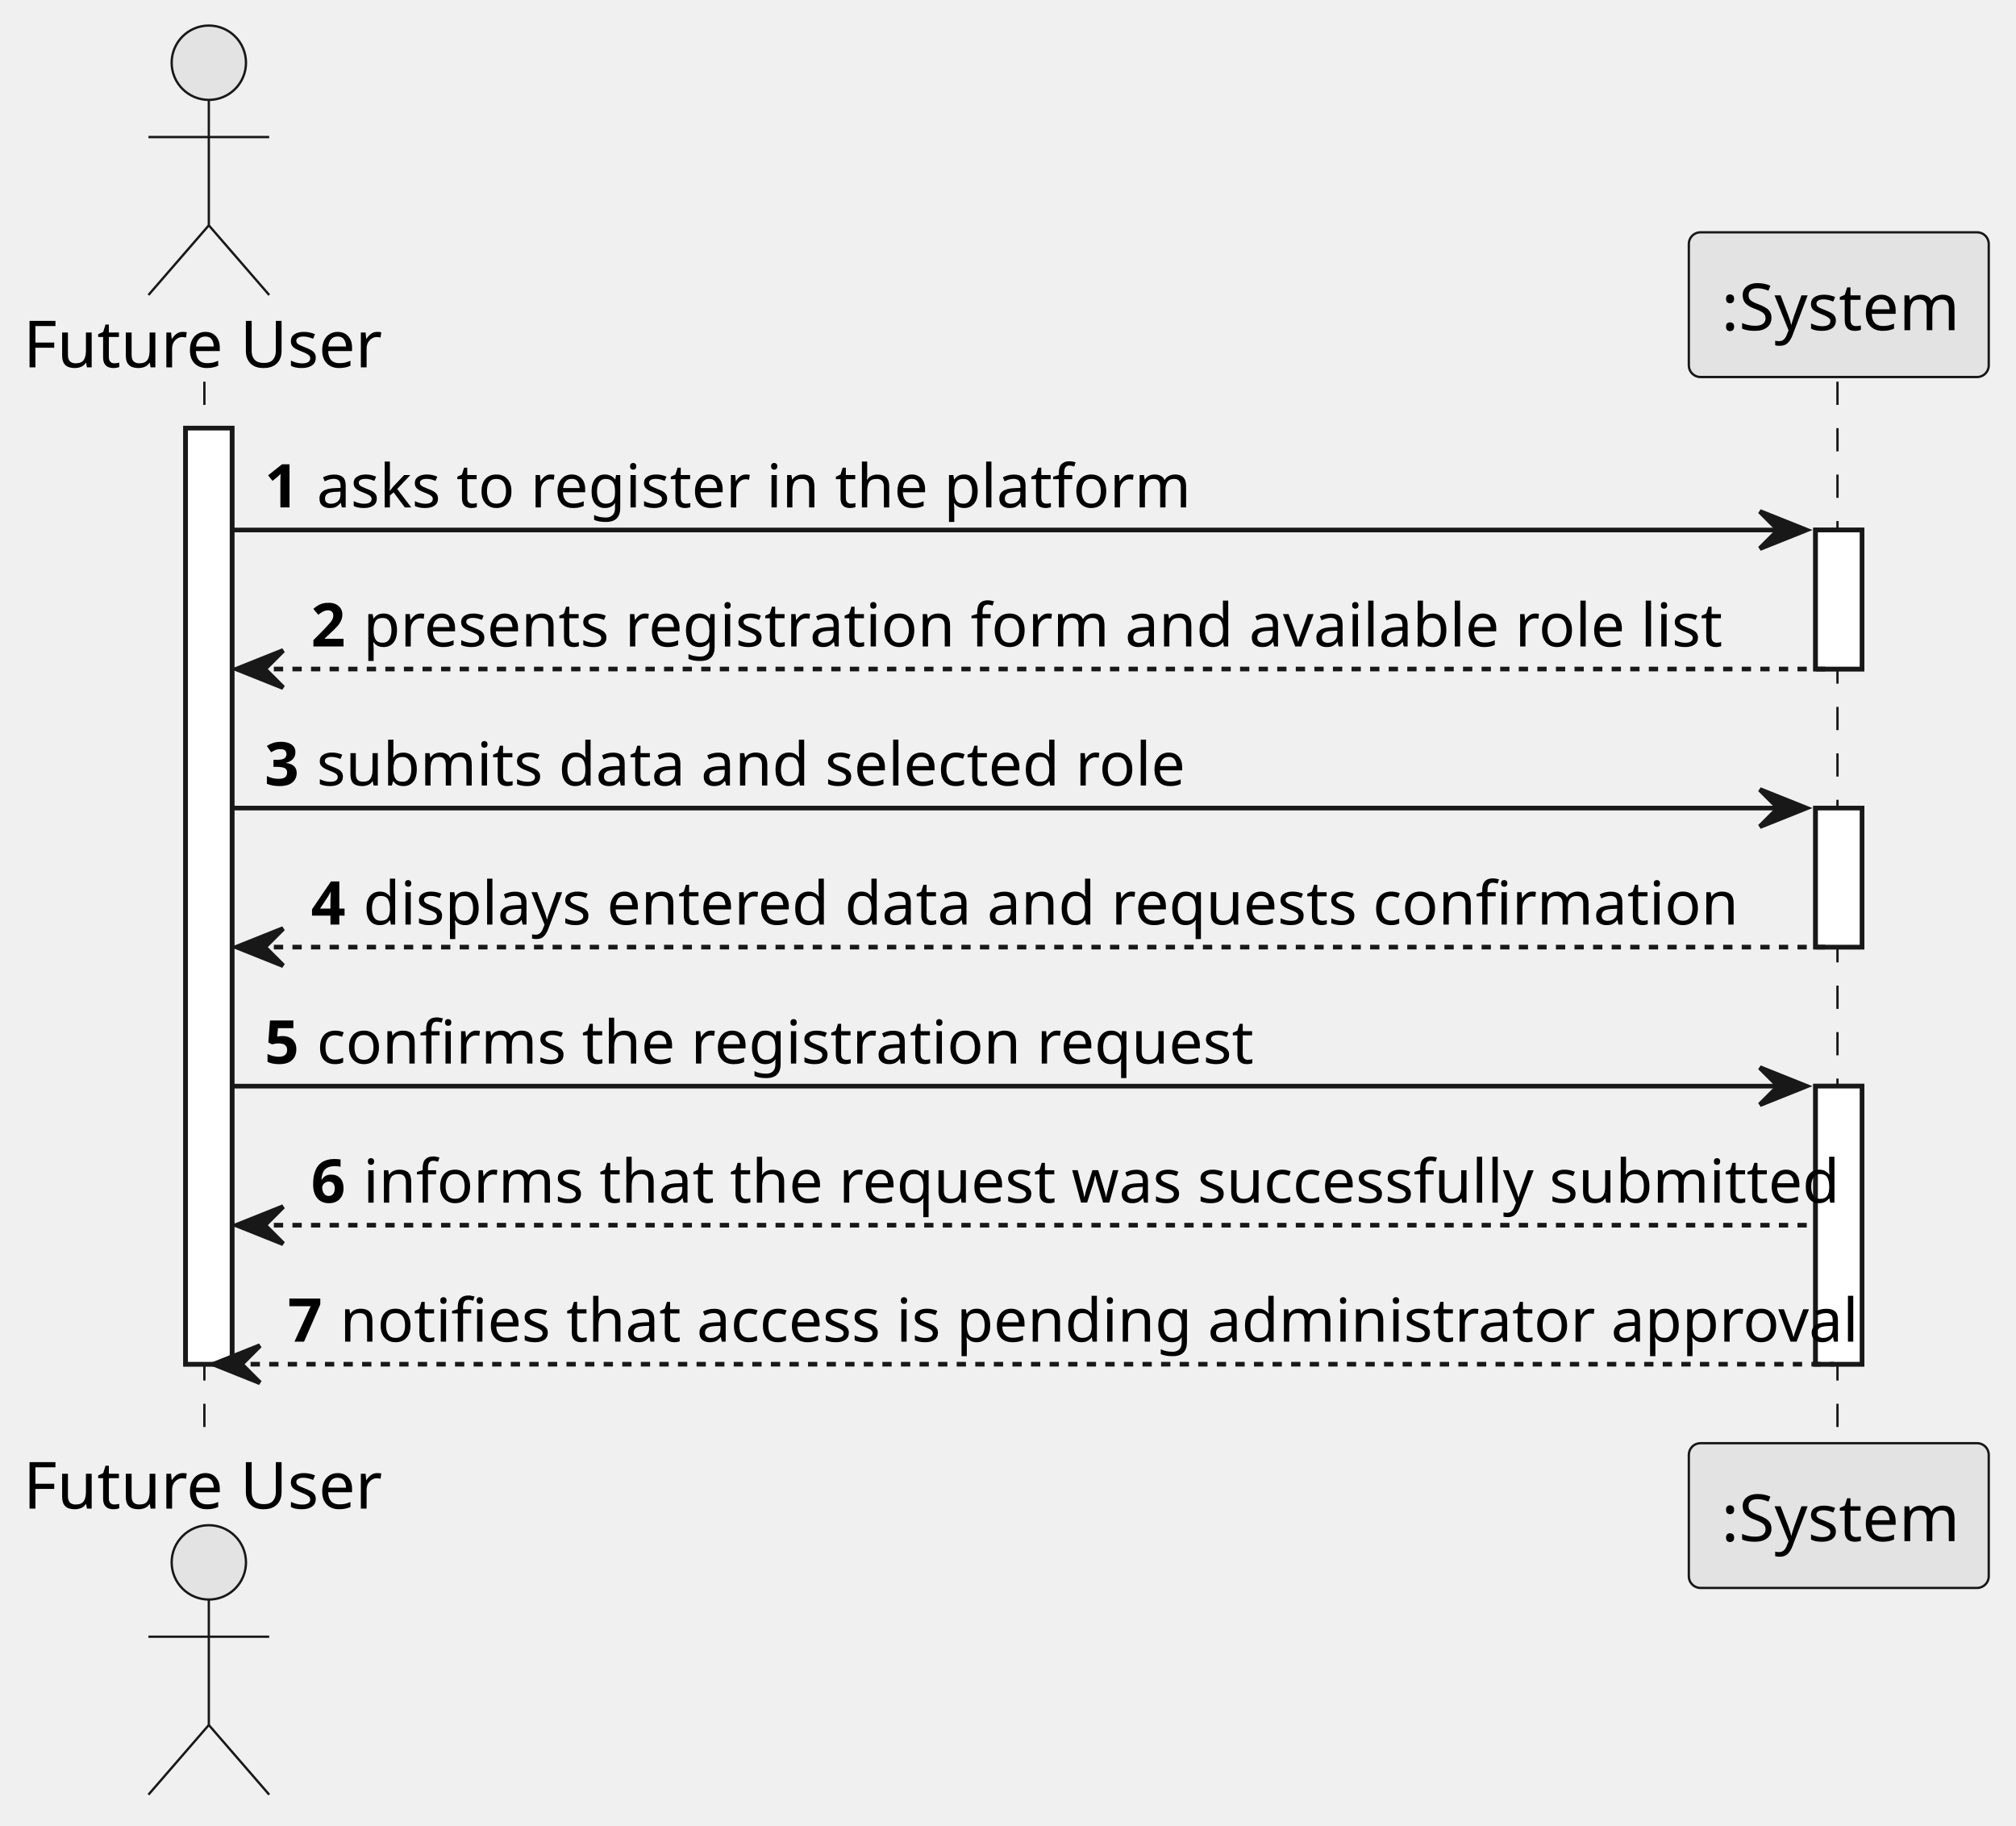
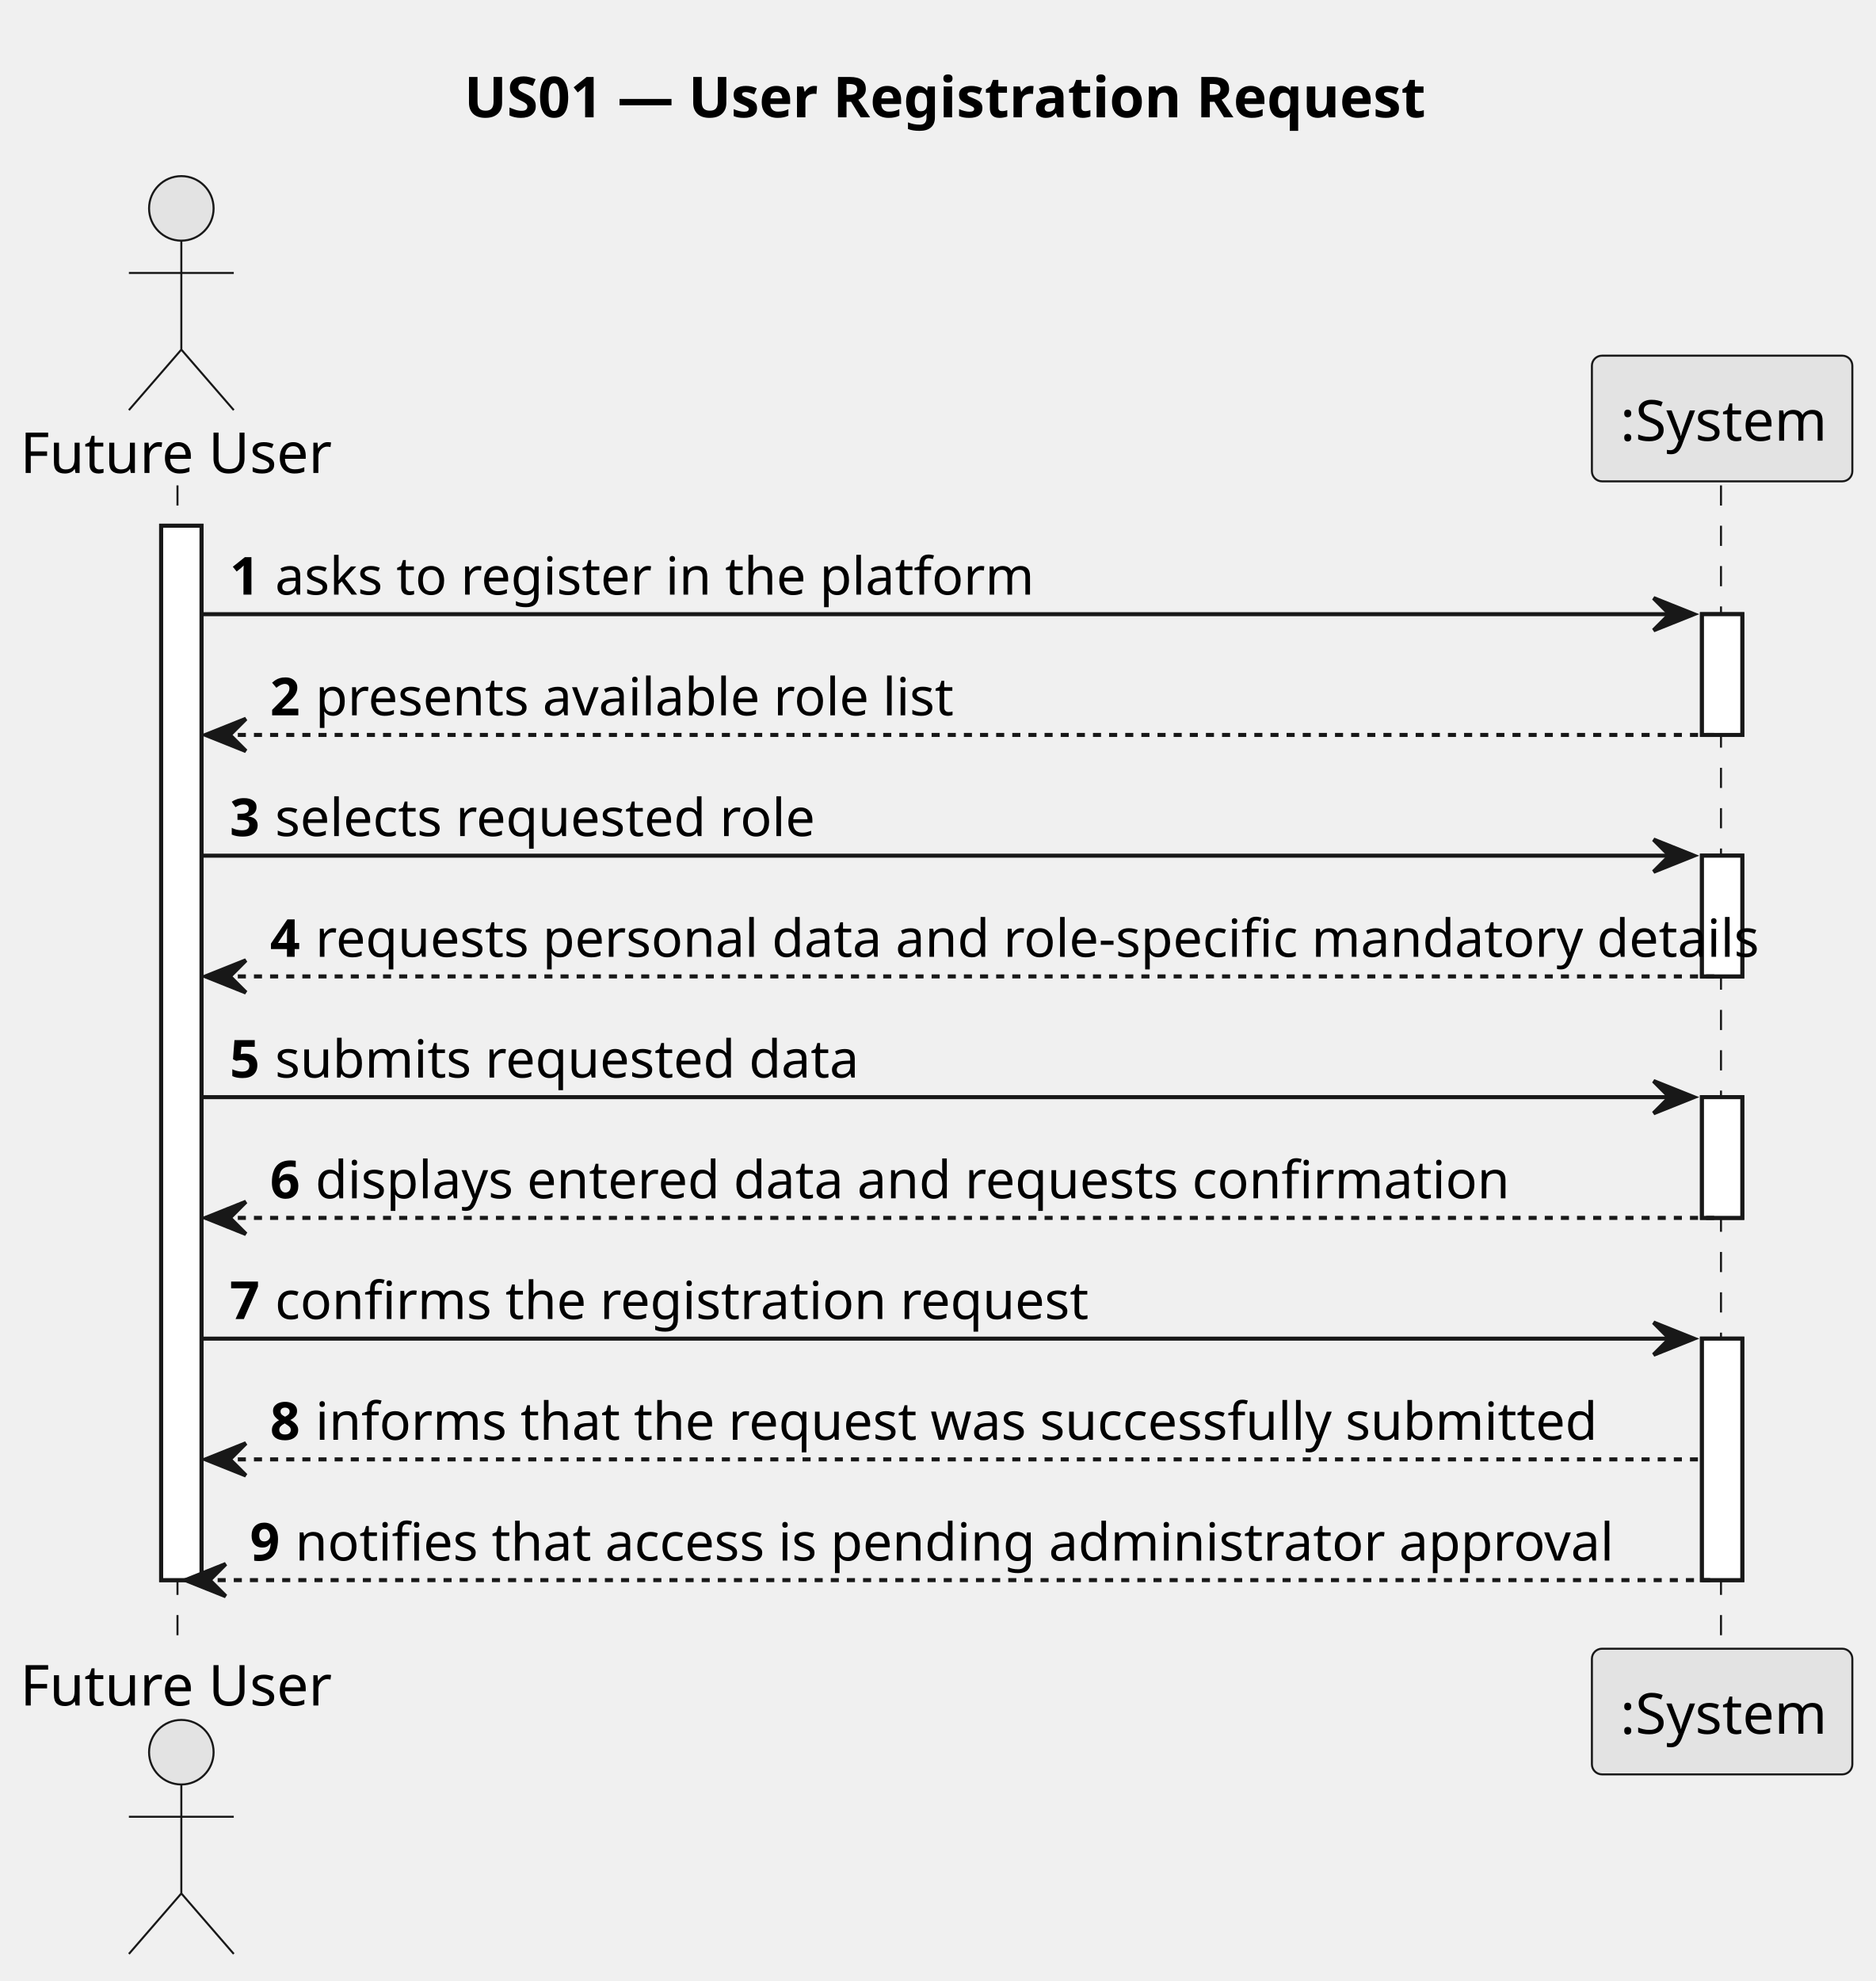
- <svg xmlns="http://www.w3.org/2000/svg" contentStyleType="text/css" data-diagram-type="SEQUENCE" height="393px" preserveAspectRatio="none" style="width:434px;height:393px;background:#FFFFFF;" version="1.1" viewBox="0 0 434 393" width="434px" zoomAndPan="magnify">
+ <svg xmlns="http://www.w3.org/2000/svg" contentStyleType="text/css" data-diagram-type="SEQUENCE" height="491px" preserveAspectRatio="none" style="width:465px;height:491px;background:#FFFFFF;" version="1.1" viewBox="0 0 465 491" width="465px" zoomAndPan="magnify">
  <defs />
  <g>
+     <text fill="#000000" font-family="sans-serif" font-size="14" font-weight="bold" lengthAdjust="spacing" textLength="233.058" x="115.077" y="29.075">US01 — User Registration Request</text>
    <g>
-       <rect fill="#FFFFFF" height="201.484" style="stroke:#181818;stroke-width:1;" width="10" x="39.955" y="92.151" />
+       <rect fill="#FFFFFF" height="261.336" style="stroke:#181818;stroke-width:1;" width="10" x="39.955" y="130.303" />
    </g>
    <g>
-       <rect fill="#FFFFFF" height="29.926" style="stroke:#181818;stroke-width:1;" width="10" x="390.85" y="114.078" />
+       <rect fill="#FFFFFF" height="29.926" style="stroke:#181818;stroke-width:1;" width="10" x="421.928" y="152.229" />
    </g>
    <g>
-       <rect fill="#FFFFFF" height="29.926" style="stroke:#181818;stroke-width:1;" width="10" x="390.85" y="173.93" />
+       <rect fill="#FFFFFF" height="29.926" style="stroke:#181818;stroke-width:1;" width="10" x="421.928" y="212.082" />
    </g>
    <g>
-       <rect fill="#FFFFFF" height="59.852" style="stroke:#181818;stroke-width:1;" width="10" x="390.85" y="233.783" />
+       <rect fill="#FFFFFF" height="29.926" style="stroke:#181818;stroke-width:1;" width="10" x="421.928" y="271.934" />
    </g>
    <g>
-       <rect fill="#000000" fill-opacity="0" height="229.484" width="8" x="40.955" y="82.151" />
-       <line style="stroke:#181818;stroke-width:0.5;stroke-dasharray:5,5;" x1="44" x2="44" y1="82.151" y2="311.635" />
+       <rect fill="#FFFFFF" height="59.852" style="stroke:#181818;stroke-width:1;" width="10" x="421.928" y="331.787" />
+     </g>
+     <g class="participant-lifeline" data-entity-uid="part1" data-qualified-name="User" id="part1-lifeline">
+       <g>
+         <rect fill="#000000" fill-opacity="0" height="289.336" width="8" x="40.955" y="120.303" />
+         <line style="stroke:#181818;stroke-width:0.5;stroke-dasharray:5,5;" x1="44" x2="44" y1="120.303" y2="409.639" />
+       </g>
+     </g>
+     <g class="participant-lifeline" data-entity-uid="part2" data-qualified-name="System" id="part2-lifeline">
+       <g>
+         <rect fill="#000000" fill-opacity="0" height="289.336" width="8" x="422.928" y="120.303" />
+         <line style="stroke:#181818;stroke-width:0.5;stroke-dasharray:5,5;" x1="426.646" x2="426.646" y1="120.303" y2="409.639" />
+       </g>
+     </g>
+     <g class="participant participant-head" data-entity-uid="part1" data-qualified-name="User" id="part1-head">
+       <text fill="#000000" font-family="sans-serif" font-size="14" lengthAdjust="spacing" textLength="73.91" x="5" y="117.227">Future User</text>
+       <ellipse cx="44.955" cy="51.651" fill="#E3E3E3" rx="8" ry="8" style="stroke:#181818;stroke-width:0.5;" />
+       <path d="M44.955,59.651 L44.955,86.651 M31.955,67.651 L57.955,67.651 M44.955,86.651 L31.955,101.651 M44.955,86.651 L57.955,101.651" fill="none" style="stroke:#181818;stroke-width:0.5;" />
+     </g>
+     <g class="participant participant-tail" data-entity-uid="part1" data-qualified-name="User" id="part1-tail">
+       <text fill="#000000" font-family="sans-serif" font-size="14" lengthAdjust="spacing" textLength="73.91" x="5" y="422.714">Future User</text>
+       <ellipse cx="44.955" cy="434.291" fill="#E3E3E3" rx="8" ry="8" style="stroke:#181818;stroke-width:0.5;" />
+       <path d="M44.955,442.291 L44.955,469.291 M31.955,450.291 L57.955,450.291 M44.955,469.291 L31.955,484.291 M44.955,469.291 L57.955,484.291" fill="none" style="stroke:#181818;stroke-width:0.5;" />
+     </g>
+     <g class="participant participant-head" data-entity-uid="part2" data-qualified-name="System" id="part2-head">
+       <rect fill="#E3E3E3" height="31.151" rx="2.5" ry="2.5" style="stroke:#181818;stroke-width:0.5;" width="64.565" x="394.646" y="88.151" />
+       <text fill="#000000" font-family="sans-serif" font-size="14" lengthAdjust="spacing" textLength="50.565" x="401.646" y="109.227">:System</text>
+     </g>
+     <g class="participant participant-tail" data-entity-uid="part2" data-qualified-name="System" id="part2-tail">
+       <rect fill="#E3E3E3" height="31.151" rx="2.5" ry="2.5" style="stroke:#181818;stroke-width:0.5;" width="64.565" x="394.646" y="408.639" />
+       <text fill="#000000" font-family="sans-serif" font-size="14" lengthAdjust="spacing" textLength="50.565" x="401.646" y="429.714">:System</text>
    </g>
    <g>
-       <rect fill="#000000" fill-opacity="0" height="229.484" width="8" x="391.85" y="82.151" />
-       <line style="stroke:#181818;stroke-width:0.5;stroke-dasharray:5,5;" x1="395.567" x2="395.567" y1="82.151" y2="311.635" />
-     </g>
-     <g class="participant participant-head" data-participant="User">
-       <text fill="#000000" font-family="sans-serif" font-size="14" lengthAdjust="spacing" textLength="73.91" x="5" y="79.075">Future User</text>
-       <ellipse cx="44.955" cy="13.5" fill="#E3E3E3" rx="8" ry="8" style="stroke:#181818;stroke-width:0.5;" />
-       <path d="M44.955,21.5 L44.955,48.5 M31.955,29.5 L57.955,29.5 M44.955,48.5 L31.955,63.5 M44.955,48.5 L57.955,63.5" fill="none" style="stroke:#181818;stroke-width:0.5;" />
-     </g>
-     <g class="participant participant-tail" data-participant="User">
-       <text fill="#000000" font-family="sans-serif" font-size="14" lengthAdjust="spacing" textLength="73.91" x="5" y="324.71">Future User</text>
-       <ellipse cx="44.955" cy="336.287" fill="#E3E3E3" rx="8" ry="8" style="stroke:#181818;stroke-width:0.5;" />
-       <path d="M44.955,344.287 L44.955,371.287 M31.955,352.287 L57.955,352.287 M44.955,371.287 L31.955,386.287 M44.955,371.287 L57.955,386.287" fill="none" style="stroke:#181818;stroke-width:0.5;" />
-     </g>
-     <g class="participant participant-head" data-participant="System">
-       <rect fill="#E3E3E3" height="31.151" rx="2.5" ry="2.5" style="stroke:#181818;stroke-width:0.5;" width="64.565" x="363.567" y="50" />
-       <text fill="#000000" font-family="sans-serif" font-size="14" lengthAdjust="spacing" textLength="50.565" x="370.567" y="71.075">:System</text>
-     </g>
-     <g class="participant participant-tail" data-participant="System">
-       <rect fill="#E3E3E3" height="31.151" rx="2.5" ry="2.5" style="stroke:#181818;stroke-width:0.5;" width="64.565" x="363.567" y="310.635" />
-       <text fill="#000000" font-family="sans-serif" font-size="14" lengthAdjust="spacing" textLength="50.565" x="370.567" y="331.71">:System</text>
+       <rect fill="#FFFFFF" height="261.336" style="stroke:#181818;stroke-width:1;" width="10" x="39.955" y="130.303" />
    </g>
    <g>
-       <rect fill="#FFFFFF" height="201.484" style="stroke:#181818;stroke-width:1;" width="10" x="39.955" y="92.151" />
+       <rect fill="#FFFFFF" height="29.926" style="stroke:#181818;stroke-width:1;" width="10" x="421.928" y="152.229" />
    </g>
    <g>
-       <rect fill="#FFFFFF" height="29.926" style="stroke:#181818;stroke-width:1;" width="10" x="390.85" y="114.078" />
+       <rect fill="#FFFFFF" height="29.926" style="stroke:#181818;stroke-width:1;" width="10" x="421.928" y="212.082" />
    </g>
    <g>
-       <rect fill="#FFFFFF" height="29.926" style="stroke:#181818;stroke-width:1;" width="10" x="390.85" y="173.93" />
+       <rect fill="#FFFFFF" height="29.926" style="stroke:#181818;stroke-width:1;" width="10" x="421.928" y="271.934" />
    </g>
    <g>
-       <rect fill="#FFFFFF" height="59.852" style="stroke:#181818;stroke-width:1;" width="10" x="390.85" y="233.783" />
+       <rect fill="#FFFFFF" height="59.852" style="stroke:#181818;stroke-width:1;" width="10" x="421.928" y="331.787" />
    </g>
-     <g class="message" data-participant-1="User" data-participant-2="System">
-       <polygon fill="#181818" points="378.85,110.078,388.85,114.078,378.85,118.078,382.85,114.078" style="stroke:#181818;stroke-width:1;" />
-       <line style="stroke:#181818;stroke-width:1;" x1="49.955" x2="384.85" y1="114.078" y2="114.078" />
-       <text fill="#000000" font-family="sans-serif" font-size="13" font-weight="bold" lengthAdjust="spacing" textLength="7.23" x="56.955" y="109.221">1</text>
-       <text fill="#000000" font-family="sans-serif" font-size="13" lengthAdjust="spacing" textLength="174.129" x="68.185" y="109.221">asks to register in the platform</text>
+     <g class="message" data-entity-1="part1" data-entity-2="part2" id="msg1">
+       <polygon fill="#181818" points="409.928,148.229,419.928,152.229,409.928,156.229,413.928,152.229" style="stroke:#181818;stroke-width:1;" />
+       <line style="stroke:#181818;stroke-width:1;" x1="49.955" x2="415.928" y1="152.229" y2="152.229" />
+       <text fill="#000000" font-family="sans-serif" font-size="13" font-weight="bold" lengthAdjust="spacing" textLength="7.23" x="56.955" y="147.373">1</text>
+       <text fill="#000000" font-family="sans-serif" font-size="13" lengthAdjust="spacing" textLength="174.129" x="68.185" y="147.373">asks to register in the platform</text>
    </g>
-     <g class="message" data-participant-1="System" data-participant-2="User">
-       <polygon fill="#181818" points="60.955,140.004,50.955,144.004,60.955,148.004,56.955,144.004" style="stroke:#181818;stroke-width:1;" />
-       <line style="stroke:#181818;stroke-width:1;stroke-dasharray:2,2;" x1="54.955" x2="394.85" y1="144.004" y2="144.004" />
-       <text fill="#000000" font-family="sans-serif" font-size="13" font-weight="bold" lengthAdjust="spacing" textLength="7.23" x="66.955" y="139.148">2</text>
-       <text fill="#000000" font-family="sans-serif" font-size="13" lengthAdjust="spacing" textLength="272.41" x="78.185" y="139.148">presents registration form and available role list</text>
+     <g class="message" data-entity-1="part2" data-entity-2="part1" id="msg2">
+       <polygon fill="#181818" points="60.955,178.155,50.955,182.155,60.955,186.155,56.955,182.155" style="stroke:#181818;stroke-width:1;" />
+       <line style="stroke:#181818;stroke-width:1;stroke-dasharray:2,2;" x1="54.955" x2="425.928" y1="182.155" y2="182.155" />
+       <text fill="#000000" font-family="sans-serif" font-size="13" font-weight="bold" lengthAdjust="spacing" textLength="7.23" x="66.955" y="177.299">2</text>
+       <text fill="#000000" font-family="sans-serif" font-size="13" lengthAdjust="spacing" textLength="149.576" x="78.185" y="177.299">presents available role list</text>
    </g>
-     <g class="message" data-participant-1="User" data-participant-2="System">
-       <polygon fill="#181818" points="378.85,169.93,388.85,173.93,378.85,177.93,382.85,173.93" style="stroke:#181818;stroke-width:1;" />
-       <line style="stroke:#181818;stroke-width:1;" x1="49.955" x2="384.85" y1="173.93" y2="173.93" />
-       <text fill="#000000" font-family="sans-serif" font-size="13" font-weight="bold" lengthAdjust="spacing" textLength="7.23" x="56.955" y="169.074">3</text>
-       <text fill="#000000" font-family="sans-serif" font-size="13" lengthAdjust="spacing" textLength="176.325" x="68.185" y="169.074">submits data and selected role</text>
+     <g class="message" data-entity-1="part1" data-entity-2="part2" id="msg3">
+       <polygon fill="#181818" points="409.928,208.082,419.928,212.082,409.928,216.082,413.928,212.082" style="stroke:#181818;stroke-width:1;" />
+       <line style="stroke:#181818;stroke-width:1;" x1="49.955" x2="415.928" y1="212.082" y2="212.082" />
+       <text fill="#000000" font-family="sans-serif" font-size="13" font-weight="bold" lengthAdjust="spacing" textLength="7.23" x="56.955" y="207.225">3</text>
+       <text fill="#000000" font-family="sans-serif" font-size="13" lengthAdjust="spacing" textLength="127.182" x="68.185" y="207.225">selects requested role</text>
    </g>
-     <g class="message" data-participant-1="System" data-participant-2="User">
-       <polygon fill="#181818" points="60.955,199.856,50.955,203.856,60.955,207.856,56.955,203.856" style="stroke:#181818;stroke-width:1;" />
-       <line style="stroke:#181818;stroke-width:1;stroke-dasharray:2,2;" x1="54.955" x2="394.85" y1="203.856" y2="203.856" />
-       <text fill="#000000" font-family="sans-serif" font-size="13" font-weight="bold" lengthAdjust="spacing" textLength="7.23" x="66.955" y="199">4</text>
-       <text fill="#000000" font-family="sans-serif" font-size="13" lengthAdjust="spacing" textLength="276.777" x="78.185" y="199">displays entered data and requests confirmation</text>
+     <g class="message" data-entity-1="part2" data-entity-2="part1" id="msg4">
+       <polygon fill="#181818" points="60.955,238.008,50.955,242.008,60.955,246.008,56.955,242.008" style="stroke:#181818;stroke-width:1;" />
+       <line style="stroke:#181818;stroke-width:1;stroke-dasharray:2,2;" x1="54.955" x2="425.928" y1="242.008" y2="242.008" />
+       <text fill="#000000" font-family="sans-serif" font-size="13" font-weight="bold" lengthAdjust="spacing" textLength="7.23" x="66.955" y="237.151">4</text>
+       <text fill="#000000" font-family="sans-serif" font-size="13" lengthAdjust="spacing" textLength="336.743" x="78.185" y="237.151">requests personal data and role-specific mandatory details</text>
    </g>
-     <g class="message" data-participant-1="User" data-participant-2="System">
-       <polygon fill="#181818" points="378.85,229.783,388.85,233.783,378.85,237.783,382.85,233.783" style="stroke:#181818;stroke-width:1;" />
-       <line style="stroke:#181818;stroke-width:1;" x1="49.955" x2="384.85" y1="233.783" y2="233.783" />
-       <text fill="#000000" font-family="sans-serif" font-size="13" font-weight="bold" lengthAdjust="spacing" textLength="7.23" x="56.955" y="228.926">5</text>
-       <text fill="#000000" font-family="sans-serif" font-size="13" lengthAdjust="spacing" textLength="185.694" x="68.185" y="228.926">confirms the registration request</text>
+     <g class="message" data-entity-1="part1" data-entity-2="part2" id="msg5">
+       <polygon fill="#181818" points="409.928,267.934,419.928,271.934,409.928,275.934,413.928,271.934" style="stroke:#181818;stroke-width:1;" />
+       <line style="stroke:#181818;stroke-width:1;" x1="49.955" x2="415.928" y1="271.934" y2="271.934" />
+       <text fill="#000000" font-family="sans-serif" font-size="13" font-weight="bold" lengthAdjust="spacing" textLength="7.23" x="56.955" y="267.078">5</text>
+       <text fill="#000000" font-family="sans-serif" font-size="13" lengthAdjust="spacing" textLength="135.135" x="68.185" y="267.078">submits requested data</text>
    </g>
-     <g class="message" data-participant-1="System" data-participant-2="User">
-       <polygon fill="#181818" points="60.955,259.709,50.955,263.709,60.955,267.709,56.955,263.709" style="stroke:#181818;stroke-width:1;" />
-       <line style="stroke:#181818;stroke-width:1;stroke-dasharray:2,2;" x1="54.955" x2="389.85" y1="263.709" y2="263.709" />
-       <text fill="#000000" font-family="sans-serif" font-size="13" font-weight="bold" lengthAdjust="spacing" textLength="7.23" x="66.955" y="258.853">6</text>
-       <text fill="#000000" font-family="sans-serif" font-size="13" lengthAdjust="spacing" textLength="296.962" x="78.185" y="258.853">informs that the request was successfully submitted</text>
+     <g class="message" data-entity-1="part2" data-entity-2="part1" id="msg6">
+       <polygon fill="#181818" points="60.955,297.86,50.955,301.86,60.955,305.86,56.955,301.86" style="stroke:#181818;stroke-width:1;" />
+       <line style="stroke:#181818;stroke-width:1;stroke-dasharray:2,2;" x1="54.955" x2="425.928" y1="301.86" y2="301.86" />
+       <text fill="#000000" font-family="sans-serif" font-size="13" font-weight="bold" lengthAdjust="spacing" textLength="7.23" x="66.955" y="297.004">6</text>
+       <text fill="#000000" font-family="sans-serif" font-size="13" lengthAdjust="spacing" textLength="276.777" x="78.185" y="297.004">displays entered data and requests confirmation</text>
    </g>
-     <g class="message" data-participant-1="System" data-participant-2="User">
-       <polygon fill="#181818" points="55.955,289.635,45.955,293.635,55.955,297.635,51.955,293.635" style="stroke:#181818;stroke-width:1;" />
-       <line style="stroke:#181818;stroke-width:1;stroke-dasharray:2,2;" x1="49.955" x2="394.85" y1="293.635" y2="293.635" />
-       <text fill="#000000" font-family="sans-serif" font-size="13" font-weight="bold" lengthAdjust="spacing" textLength="7.23" x="61.955" y="288.779">7</text>
-       <text fill="#000000" font-family="sans-serif" font-size="13" lengthAdjust="spacing" textLength="305.665" x="73.185" y="288.779">notifies that access is pending administrator approval</text>
+     <g class="message" data-entity-1="part1" data-entity-2="part2" id="msg7">
+       <polygon fill="#181818" points="409.928,327.787,419.928,331.787,409.928,335.787,413.928,331.787" style="stroke:#181818;stroke-width:1;" />
+       <line style="stroke:#181818;stroke-width:1;" x1="49.955" x2="415.928" y1="331.787" y2="331.787" />
+       <text fill="#000000" font-family="sans-serif" font-size="13" font-weight="bold" lengthAdjust="spacing" textLength="7.23" x="56.955" y="326.93">7</text>
+       <text fill="#000000" font-family="sans-serif" font-size="13" lengthAdjust="spacing" textLength="185.694" x="68.185" y="326.93">confirms the registration request</text>
+     </g>
+     <g class="message" data-entity-1="part2" data-entity-2="part1" id="msg8">
+       <polygon fill="#181818" points="60.955,357.713,50.955,361.713,60.955,365.713,56.955,361.713" style="stroke:#181818;stroke-width:1;" />
+       <line style="stroke:#181818;stroke-width:1;stroke-dasharray:2,2;" x1="54.955" x2="420.928" y1="361.713" y2="361.713" />
+       <text fill="#000000" font-family="sans-serif" font-size="13" font-weight="bold" lengthAdjust="spacing" textLength="7.23" x="66.955" y="356.856">8</text>
+       <text fill="#000000" font-family="sans-serif" font-size="13" lengthAdjust="spacing" textLength="296.962" x="78.185" y="356.856">informs that the request was successfully submitted</text>
+     </g>
+     <g class="message" data-entity-1="part2" data-entity-2="part1" id="msg9">
+       <polygon fill="#181818" points="55.955,387.639,45.955,391.639,55.955,395.639,51.955,391.639" style="stroke:#181818;stroke-width:1;" />
+       <line style="stroke:#181818;stroke-width:1;stroke-dasharray:2,2;" x1="49.955" x2="425.928" y1="391.639" y2="391.639" />
+       <text fill="#000000" font-family="sans-serif" font-size="13" font-weight="bold" lengthAdjust="spacing" textLength="7.23" x="61.955" y="386.783">9</text>
+       <text fill="#000000" font-family="sans-serif" font-size="13" lengthAdjust="spacing" textLength="305.665" x="73.185" y="386.783">notifies that access is pending administrator approval</text>
    </g>
  </g>
</svg>
